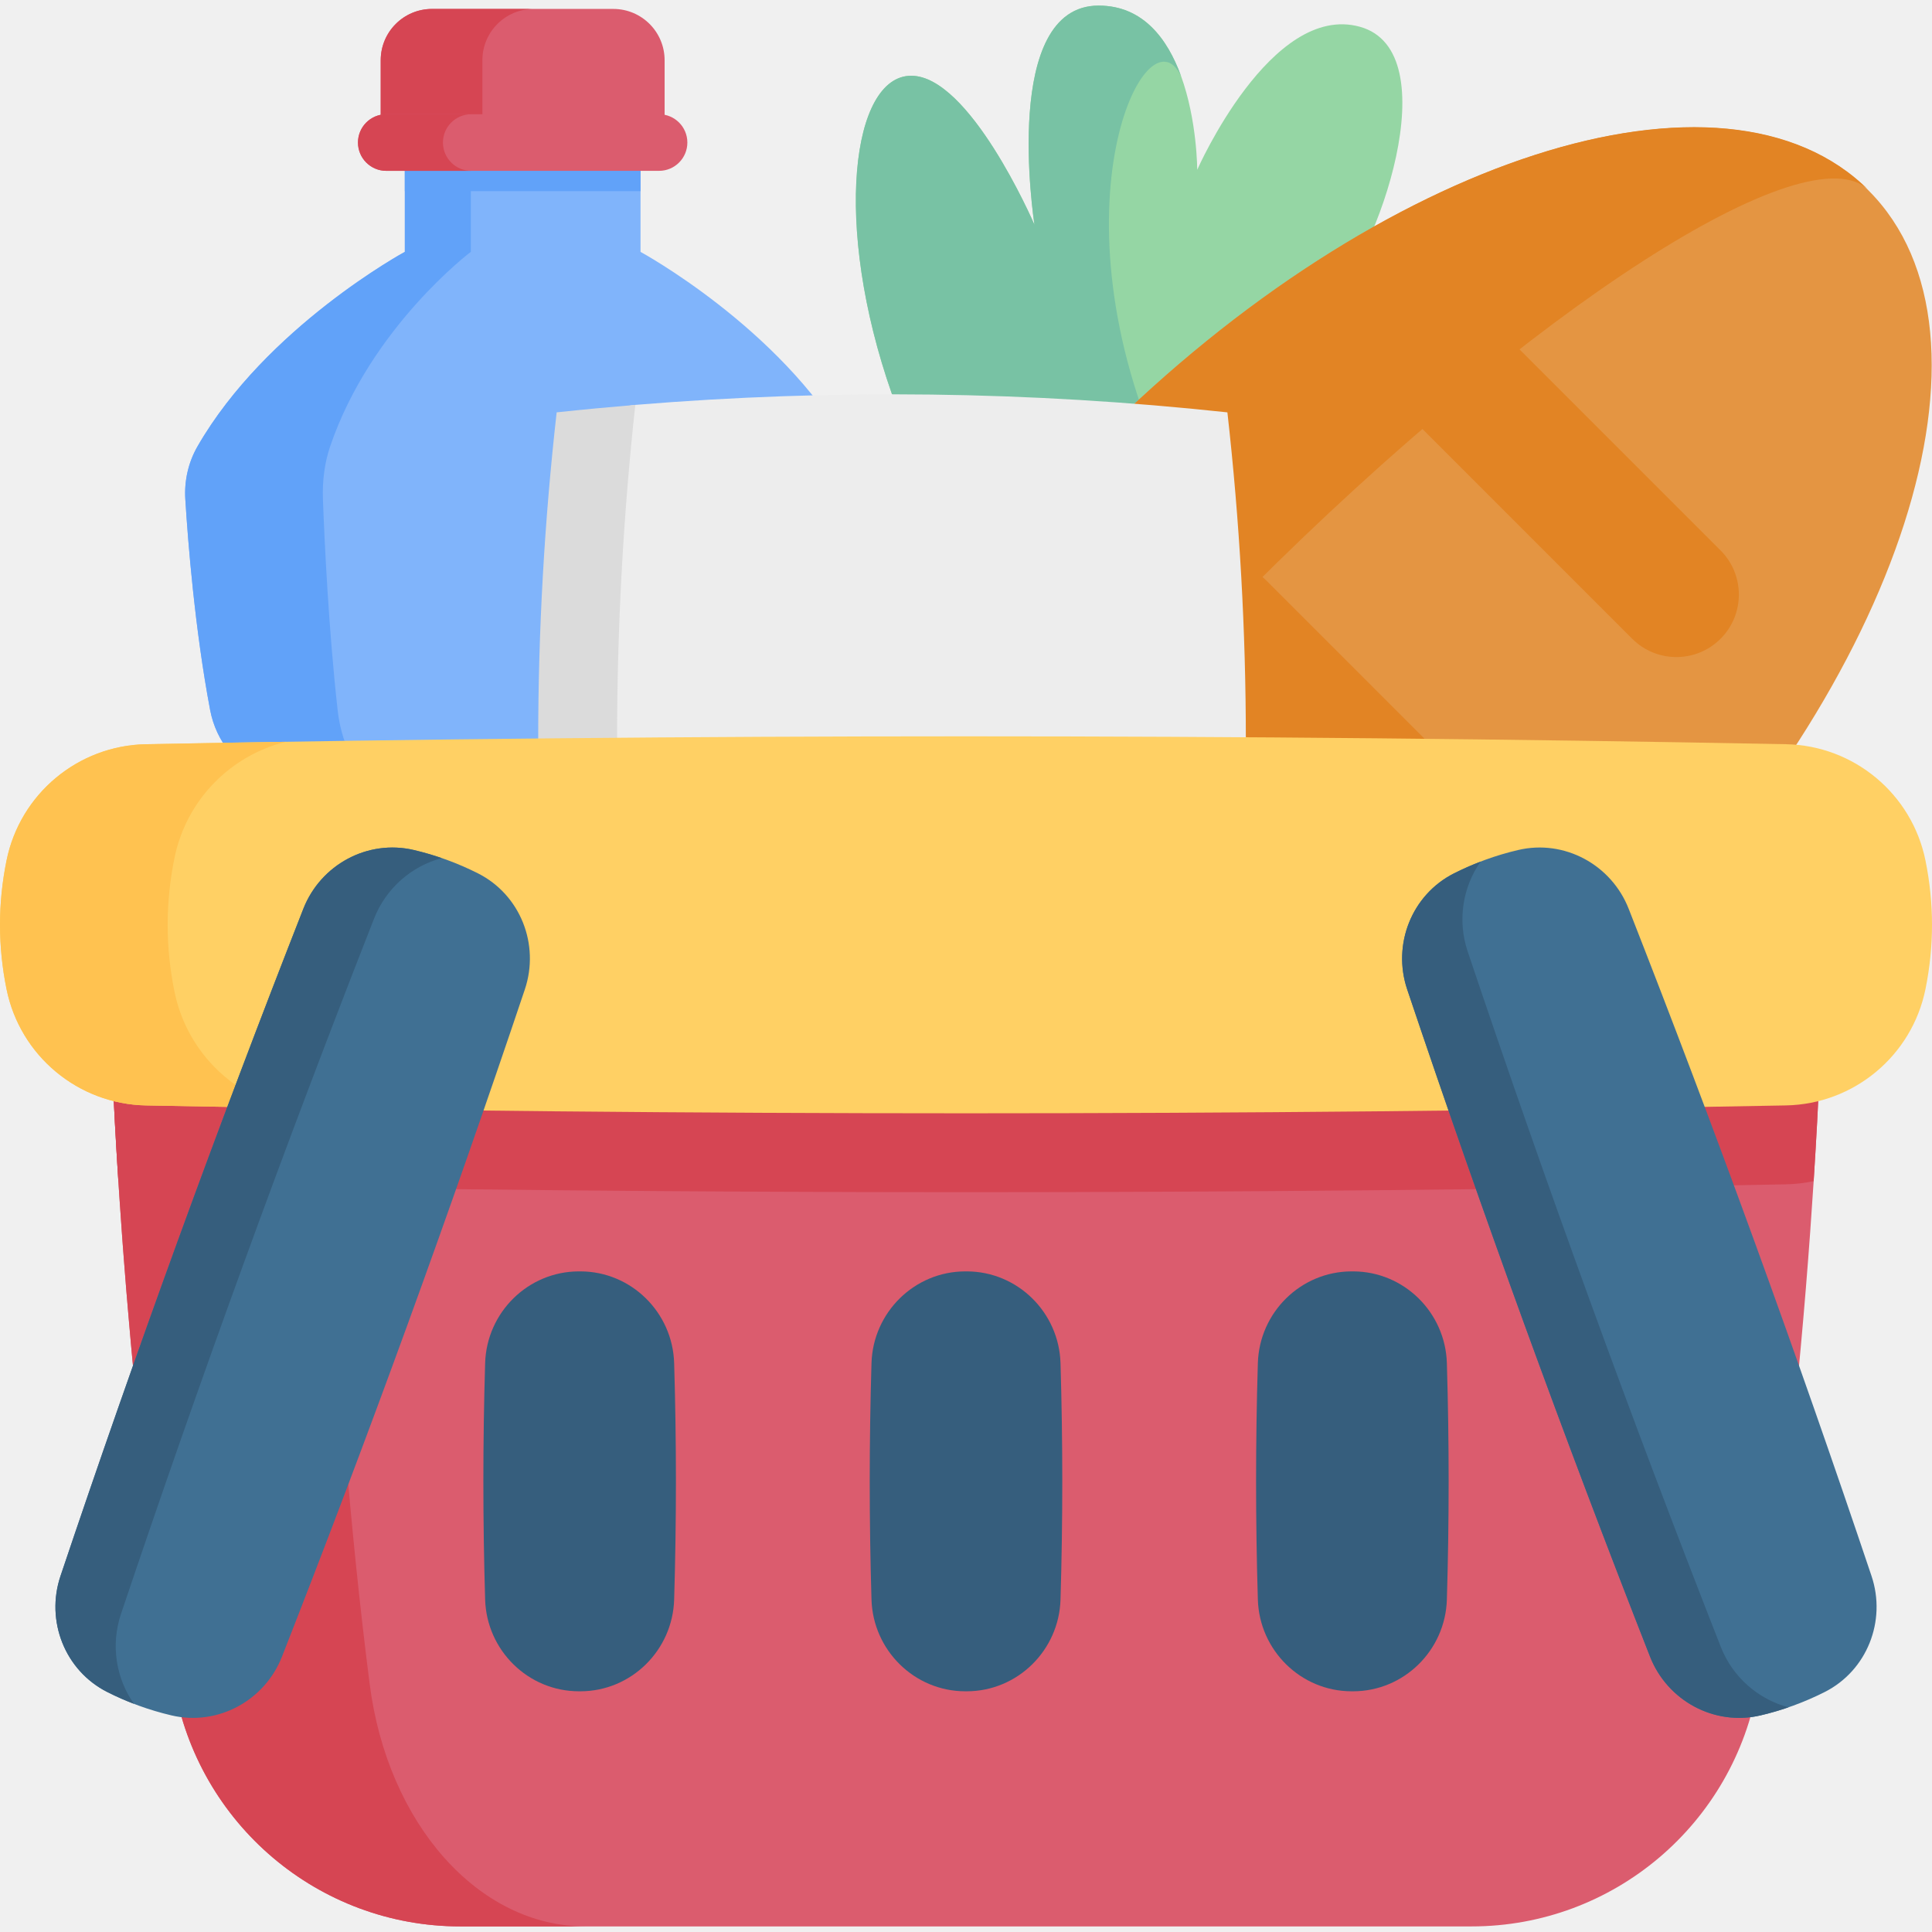
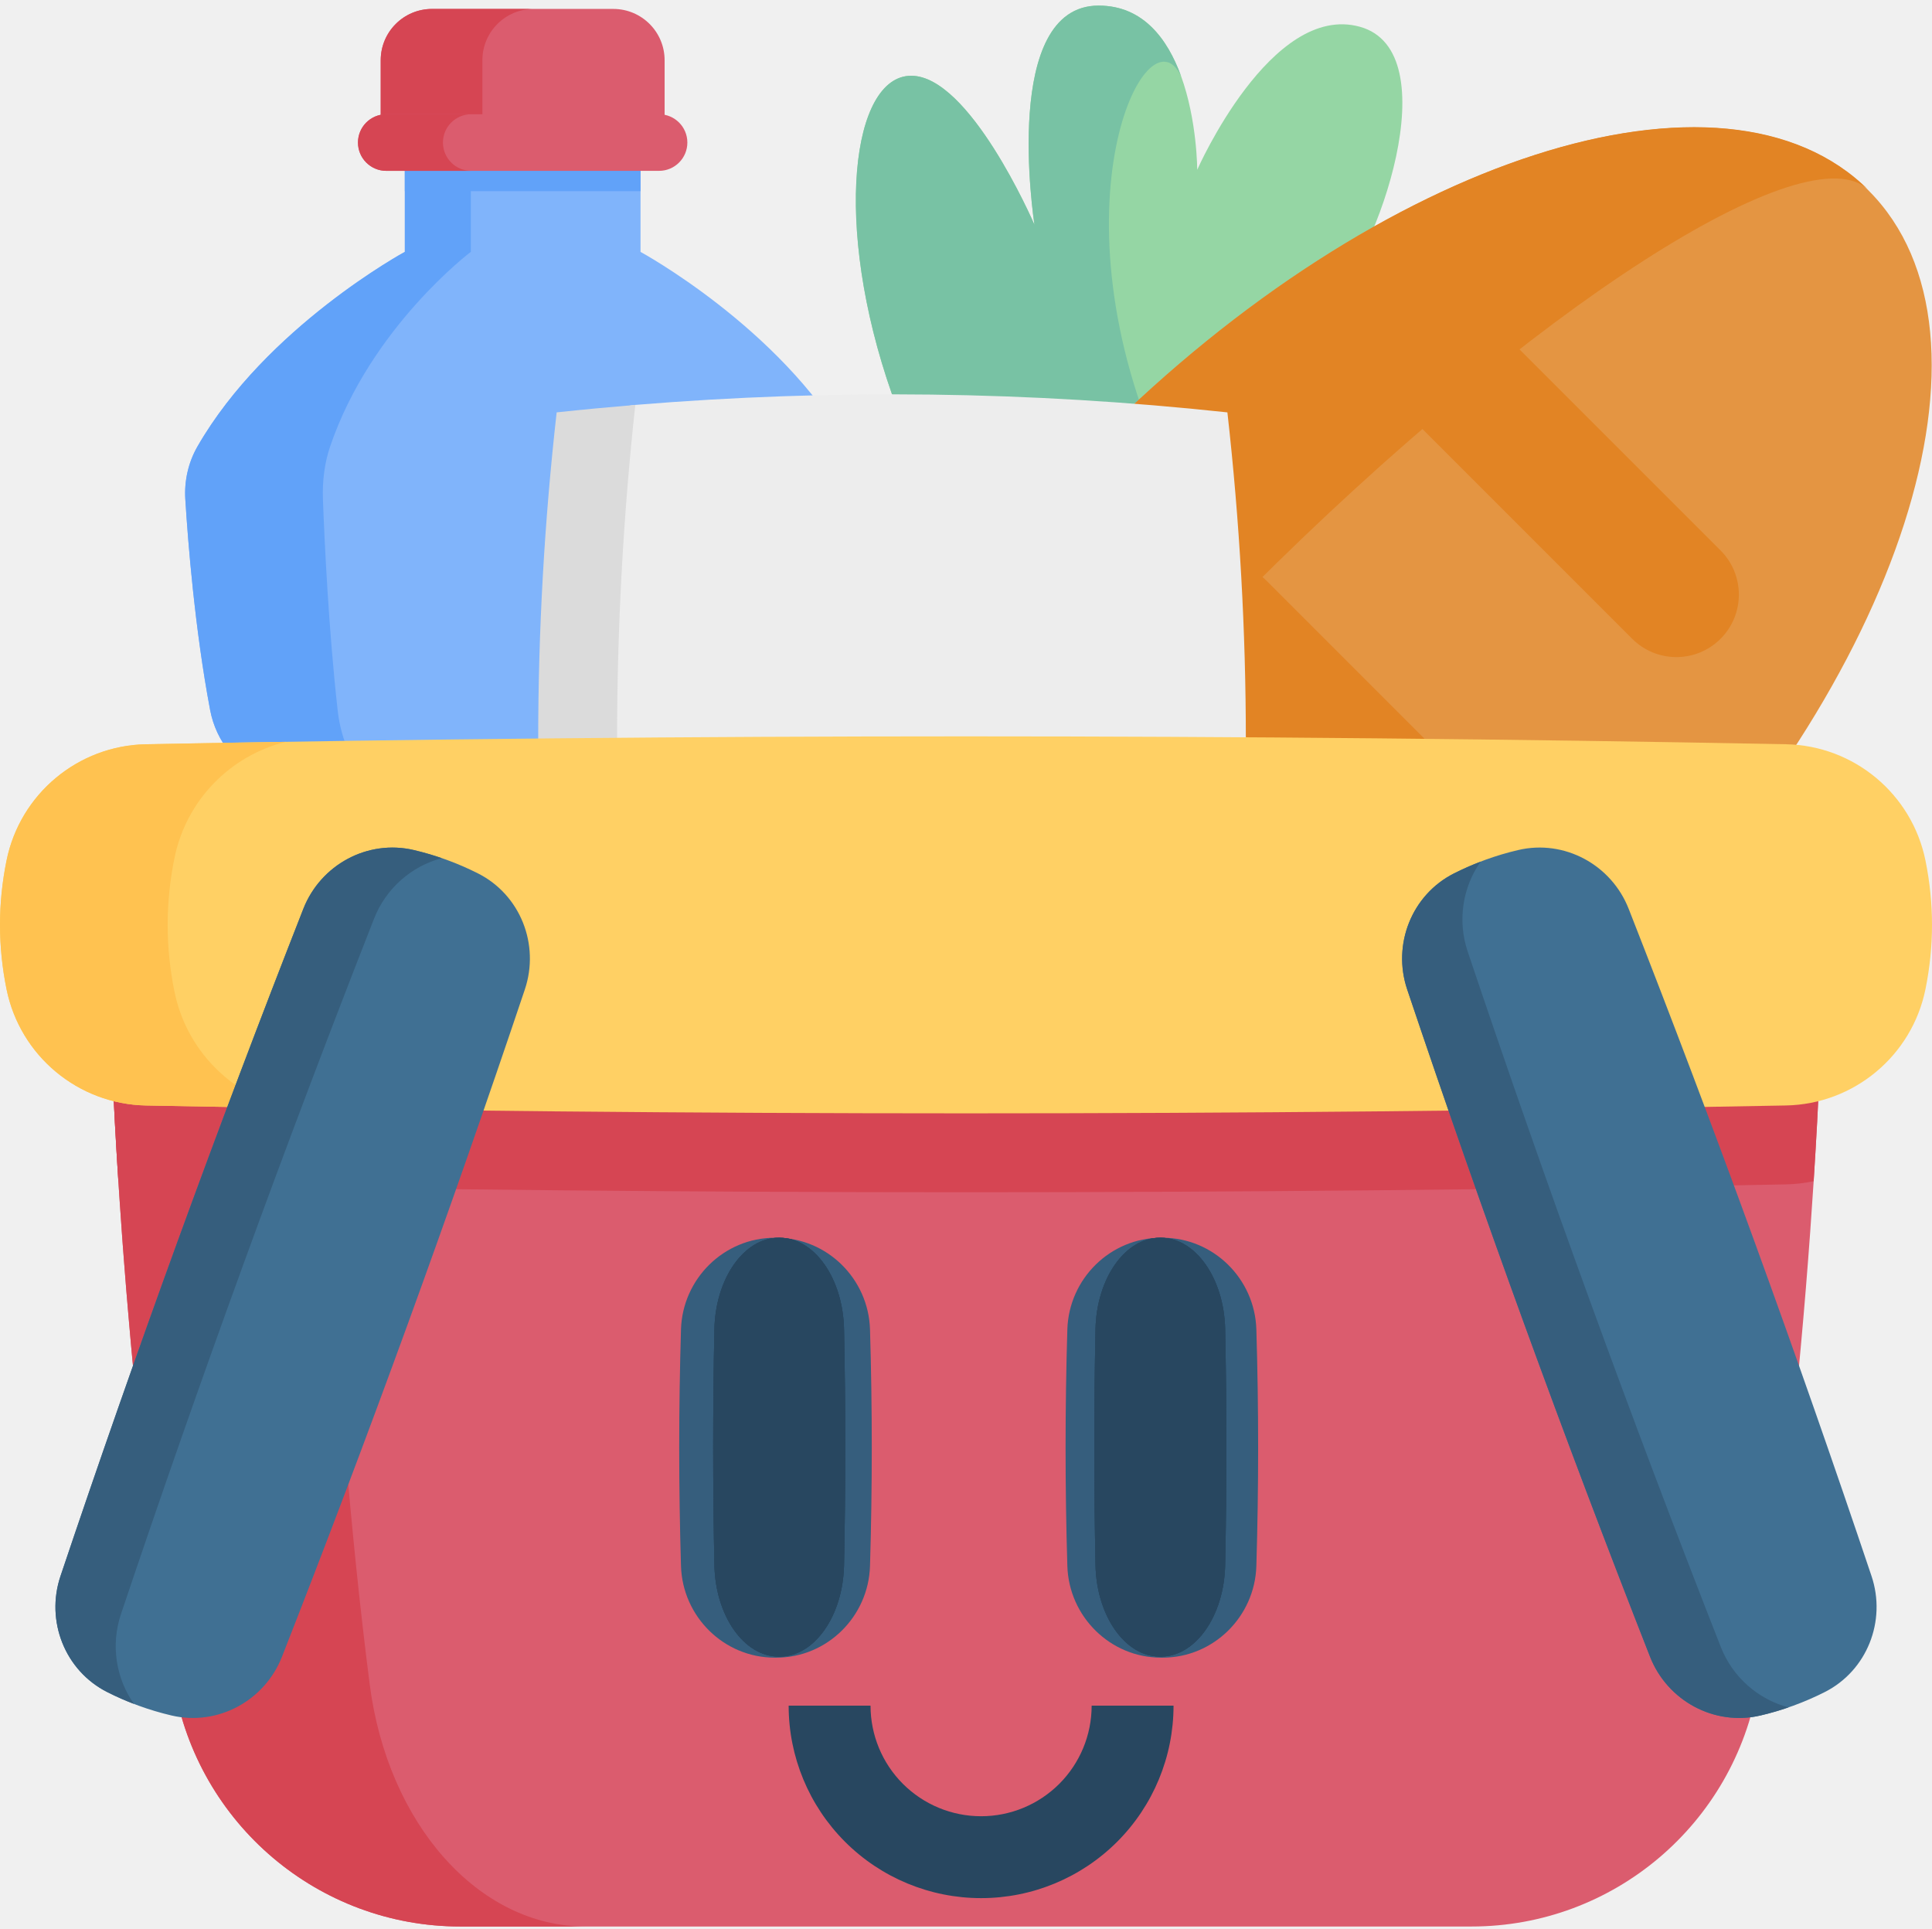
- <svg xmlns="http://www.w3.org/2000/svg" width="512" height="512" viewBox="0 0 512 512" fill="none">
-   <g clip-path="url(#clip0)">
-     <path d="M352.014 80.741C338.797 93.958 314.67 139.811 314.67 139.811L312.836 138.987L236.397 104.497C220.563 59.375 225.796 20.074 241.476 20.074C256.908 20.074 273.617 58.366 274.143 59.561C273.927 58.108 265.345 1.48 291.141 1.48C302.937 1.48 309.406 10.339 312.96 20.064C317.276 31.89 317.276 44.994 317.276 44.994C317.276 44.994 336.829 0.562 360.389 7.094C383.939 13.625 365.241 67.524 352.014 80.741V80.741Z" fill="#95D6A4" />
-     <path d="M308.787 123.555C311.579 129.643 312.846 134.753 312.836 138.987L236.397 104.497C220.563 59.375 225.796 20.074 241.476 20.074C256.908 20.074 273.617 58.366 274.143 59.561C273.927 58.108 265.345 1.48 291.141 1.48C302.937 1.48 309.406 10.339 312.96 20.064L312.95 20.074C303.884 1.479 277.419 55.08 308.787 123.555V123.555Z" fill="#78C2A4" />
-     <path d="M429.497 254.506C503.976 180.027 533.384 88.682 495.182 50.48C456.98 12.278 365.634 41.686 291.156 116.164C216.677 190.643 187.269 281.989 225.471 320.19C263.673 358.392 355.019 328.984 429.497 254.506Z" fill="#E49542" />
-     <path d="M225.513 320.187C187.306 281.98 216.721 190.619 291.204 116.135C365.694 41.644 457.056 12.23 495.263 50.437C479.179 34.353 405.752 81.702 331.261 156.193C256.777 230.676 209.428 304.103 225.513 320.187V320.187Z" fill="#E28424" />
-     <path d="M455.967 145.866L399.835 89.734C393.37 83.269 382.888 83.269 376.422 89.734C369.957 96.199 369.957 106.681 376.422 113.147L432.554 169.279C439.019 175.744 449.501 175.744 455.967 169.279C462.432 162.814 462.432 152.332 455.967 145.866V145.866Z" fill="#E28424" />
-     <path d="M391.791 210.042L335.659 153.91C329.194 147.445 318.712 147.445 312.246 153.91C305.781 160.375 305.781 170.857 312.246 177.323L368.378 233.455C374.843 239.92 385.325 239.92 391.791 233.455C398.256 226.99 398.256 216.508 391.791 210.042Z" fill="#E28424" />
-     <path d="M227.908 132.322C227.208 143.602 225.384 166.658 221.346 188.147C219.76 196.543 214.052 203.528 206.172 206.814C199.095 209.76 191.471 214.654 191.471 222.009C191.471 224.358 191.935 226.459 192.759 228.334H84.261C85.085 226.459 85.549 224.358 85.549 222.009C85.549 214.654 77.926 209.76 70.848 206.814C62.967 203.528 57.26 196.543 55.684 188.147C51.635 166.657 49.812 143.602 49.111 132.322C48.802 127.429 49.904 122.546 52.346 118.291C70.518 86.706 107.285 66.751 107.285 66.751V15.964H169.745V66.752C169.745 66.752 206.512 86.707 224.674 118.292C227.125 122.546 228.217 127.429 227.908 132.322Z" fill="#80B4FB" />
-     <path d="M107.285 32.189H169.745V50.662H107.285V32.189Z" fill="#61A2F9" />
-     <path d="M124.777 29.575V66.741C124.777 66.741 98.25 86.706 87.495 118.291C86.043 122.535 85.394 127.429 85.579 132.322C86.001 143.592 87.073 166.647 89.473 188.147C90.4 196.533 93.779 203.528 98.456 206.814C102.638 209.76 107.151 214.654 107.151 222.009C107.151 224.358 106.883 226.459 106.389 228.334H84.261C85.085 226.459 85.549 224.358 85.549 222.009C85.549 214.654 77.926 209.76 70.848 206.814C62.967 203.528 57.26 196.533 55.684 188.147C51.625 166.657 49.812 143.592 49.111 132.322C48.802 127.429 49.894 122.535 52.346 118.291C70.508 86.706 107.285 66.741 107.285 66.741V37.773L124.777 29.575Z" fill="#61A2F9" />
-     <path d="M162.535 2.366H114.49C106.982 2.366 100.895 8.453 100.895 15.961V37.775H176.13V15.961C176.13 8.453 170.043 2.366 162.535 2.366V2.366Z" fill="#DB5C6E" />
-     <path d="M141.438 2.37C133.931 2.37 127.841 8.45 127.841 15.957V37.775H100.895V15.957C100.895 8.45 106.985 2.37 114.492 2.37H141.438Z" fill="#D64553" />
-     <path d="M482.588 274.62C482.588 274.62 482.135 289.64 480.641 313.004C478.478 346.742 474.151 397.88 465.889 446.319C459.574 483.364 427.577 510.52 389.996 510.52H122.006C84.425 510.52 52.428 483.365 46.113 446.319C37.851 397.88 33.524 346.742 31.361 313.004C29.867 289.64 29.414 274.62 29.414 274.62H482.588Z" fill="#DB5C6E" />
-     <path d="M482.588 274.62C482.588 274.62 482.135 289.64 480.641 313.004C478.261 313.519 475.809 313.808 473.306 313.859C328.432 316.64 183.569 316.64 38.695 313.859C36.192 313.807 33.74 313.519 31.36 313.004C29.866 289.64 29.413 274.62 29.413 274.62H482.588Z" fill="#D64553" />
-     <path d="M155.116 510.521H122.006C84.425 510.521 52.428 483.366 46.113 446.32C32.134 364.349 29.414 274.62 29.414 274.62H85.404C85.404 274.62 87.454 364.348 97.972 446.319C102.732 483.365 126.817 510.521 155.116 510.521V510.521Z" fill="#D64553" />
-     <path d="M325.272 109.279C272.968 103.655 220.664 102.996 168.36 107.301C161.413 107.873 158.818 112.883 151.871 113.63C145.353 171.546 141.002 225.111 147.52 283.027C206.771 289.398 266.022 289.398 325.273 283.027C331.79 225.111 331.79 167.195 325.272 109.279Z" fill="#EDEDED" />
-     <path d="M168.36 285.006C161.417 284.439 154.463 283.78 147.52 283.028C140.999 225.111 140.999 167.195 147.52 109.279C154.463 108.537 161.417 107.878 168.36 107.301C161.922 166.536 161.922 225.771 168.36 285.006Z" fill="#DBDBDB" />
-     <path d="M473.302 292.947C328.435 295.731 183.568 295.731 38.7 292.947C20.688 292.601 5.312 279.779 1.73 262.123C-0.574 250.764 -0.574 239.405 1.73 228.046C5.312 210.39 20.687 197.568 38.7 197.222C183.567 194.438 328.434 194.438 473.302 197.222C491.314 197.568 506.69 210.39 510.272 228.046C512.576 239.405 512.576 250.764 510.272 262.123C506.69 279.779 491.314 292.601 473.302 292.947Z" fill="#FFD064" />
-     <path d="M75.728 293.586C63.387 293.401 51.035 293.184 38.693 292.947C20.685 292.597 5.305 279.781 1.73 262.124C-0.578 250.761 -0.578 239.409 1.73 228.046C5.305 210.389 20.685 197.563 38.693 197.223C51.034 196.986 63.386 196.77 75.728 196.584C61.027 200.231 49.335 212.057 46.234 227.397C43.834 239.193 43.834 250.978 46.234 262.763C49.335 278.102 61.028 289.939 75.728 293.586V293.586Z" fill="#FFC250" />
-     <path d="M153.854 336.932C153.693 336.932 153.532 336.932 153.37 336.932C139.934 336.964 128.97 347.802 128.567 361.232C127.941 382.125 127.941 403.018 128.567 423.911C128.97 437.341 139.934 448.179 153.37 448.211H153.854C167.29 448.179 178.254 437.341 178.657 423.911C179.283 403.018 179.283 382.125 178.657 361.232C178.255 347.802 167.291 336.964 153.854 336.932V336.932Z" fill="#365E7D" />
-     <path d="M256.243 336.932C256.082 336.932 255.921 336.932 255.759 336.932C242.323 336.964 231.359 347.802 230.956 361.232C230.33 382.125 230.33 403.018 230.956 423.911C231.359 437.341 242.323 448.179 255.759 448.211H256.243C269.679 448.179 280.643 437.341 281.046 423.911C281.672 403.018 281.672 382.125 281.046 361.232C280.643 347.802 269.679 336.964 256.243 336.932V336.932Z" fill="#365E7D" />
-     <path d="M358.632 336.932C358.471 336.932 358.31 336.932 358.148 336.932C344.712 336.964 333.748 347.802 333.345 361.232C332.719 382.125 332.719 403.018 333.345 423.911C333.748 437.341 344.712 448.179 358.148 448.211H358.632C372.068 448.179 383.032 437.341 383.435 423.911C384.061 403.018 384.061 382.125 383.435 361.232C383.032 347.802 372.068 336.964 358.632 336.932V336.932Z" fill="#365E7D" />
-     <path d="M126.684 231.458C121.254 228.714 115.577 226.647 109.653 225.259C97.42 222.393 84.975 229.146 80.386 240.842C57.469 299.246 36.017 358.183 16.032 417.654C12.03 429.563 17.222 442.736 28.435 448.404C33.865 451.148 39.542 453.215 45.466 454.603C57.699 457.469 70.144 450.716 74.733 439.02C97.65 380.616 119.102 321.679 139.087 262.208C143.09 250.298 137.898 237.125 126.684 231.458V231.458Z" fill="#407093" />
-     <path d="M35.503 451.538C33.097 450.618 30.737 449.573 28.432 448.405C17.216 442.744 12.026 429.563 16.031 417.657C36.02 358.19 57.47 299.255 80.386 240.843C84.971 229.148 97.416 222.397 109.65 225.26C112.166 225.847 114.633 226.569 117.057 227.408C109.106 229.524 102.305 235.348 99.125 243.454C75.249 304.324 52.897 365.737 32.064 427.703C29.287 435.966 30.76 444.812 35.503 451.538V451.538Z" fill="#365E7D" />
-     <path d="M402.351 225.255C396.427 226.643 390.75 228.709 385.32 231.454C374.107 237.121 368.915 250.294 372.917 262.204C392.903 321.675 414.354 380.612 437.271 439.016C441.86 450.712 454.305 457.465 466.538 454.599C472.462 453.211 478.139 451.145 483.569 448.4C494.782 442.733 499.974 429.56 495.972 417.65C475.986 358.179 454.535 299.242 431.618 240.838C427.029 229.142 414.584 222.388 402.351 225.255V225.255Z" fill="#407093" />
-     <path d="M473.967 452.455C471.533 453.297 469.053 454.013 466.537 454.6C454.307 457.473 441.859 450.712 437.273 439.017C414.361 380.614 392.91 321.679 372.918 262.203C368.913 250.297 374.107 237.126 385.319 231.455C387.624 230.287 389.978 229.255 392.374 228.339C387.643 235.071 386.177 243.903 388.951 252.157C409.787 314.133 432.14 375.546 456.012 436.406C459.195 444.522 466.01 450.352 473.967 452.455V452.455Z" fill="#365E7D" />
-     <path d="M174.658 45.275H102.367C98.225 45.275 94.867 41.917 94.867 37.775C94.867 33.633 98.225 30.275 102.367 30.275H174.658C178.8 30.275 182.158 33.633 182.158 37.775C182.158 41.917 178.8 45.275 174.658 45.275Z" fill="#DB5C6E" />
-     <path d="M124.887 45.275H102.367C98.217 45.275 94.867 41.915 94.867 37.775C94.867 33.635 98.217 30.275 102.367 30.275H124.887C120.737 30.275 117.387 33.635 117.387 37.775C117.387 41.915 120.737 45.275 124.887 45.275Z" fill="#D64553" />
-   </g>
-   <defs>
-     <clipPath id="clip0">
-       <rect width="512" height="512" fill="white" />
-     </clipPath>
-   </defs>
+ <svg xmlns="http://www.w3.org/2000/svg" width="512" height="511" viewBox="0 0 512 511" fill="none">
+   <path d="M352.014 80.741C338.797 93.958 314.67 139.811 314.67 139.811L312.836 138.987L236.397 104.497C220.563 59.375 225.796 20.074 241.476 20.074C256.908 20.074 273.617 58.366 274.143 59.561C273.927 58.108 265.345 1.48 291.141 1.48C302.937 1.48 309.406 10.339 312.96 20.064C317.276 31.89 317.276 44.994 317.276 44.994C317.276 44.994 336.829 0.562 360.389 7.094C383.939 13.625 365.241 67.524 352.014 80.741V80.741Z" fill="#95D6A4" />
+   <path d="M308.787 123.555C311.579 129.643 312.846 134.753 312.836 138.987L236.397 104.497C220.563 59.375 225.796 20.074 241.476 20.074C256.908 20.074 273.617 58.366 274.143 59.561C273.927 58.108 265.345 1.48 291.141 1.48C302.937 1.48 309.406 10.339 312.96 20.064L312.95 20.074C303.884 1.479 277.419 55.08 308.787 123.555V123.555Z" fill="#78C2A4" />
+   <path d="M429.497 254.506C503.976 180.028 533.384 88.682 495.182 50.48C456.98 12.278 365.634 41.686 291.156 116.165C216.677 190.643 187.269 281.989 225.471 320.191C263.673 358.392 355.019 328.985 429.497 254.506Z" fill="#E49542" />
+   <path d="M225.513 320.187C187.306 281.98 216.721 190.619 291.204 116.135C365.694 41.644 457.056 12.23 495.263 50.437C479.179 34.353 405.752 81.702 331.261 156.193C256.777 230.676 209.428 304.103 225.513 320.187V320.187Z" fill="#E28424" />
+   <path d="M455.967 145.866L399.835 89.734C393.37 83.269 382.888 83.269 376.422 89.734C369.957 96.199 369.957 106.681 376.422 113.147L432.554 169.279C439.019 175.744 449.501 175.744 455.967 169.279C462.432 162.814 462.432 152.332 455.967 145.866V145.866Z" fill="#E28424" />
+   <path d="M391.791 210.042L335.659 153.91C329.194 147.445 318.712 147.445 312.246 153.91C305.781 160.375 305.781 170.857 312.246 177.323L368.378 233.455C374.843 239.92 385.325 239.92 391.791 233.455C398.256 226.99 398.256 216.508 391.791 210.042Z" fill="#E28424" />
+   <path d="M227.908 132.322C227.208 143.602 225.384 166.658 221.346 188.147C219.76 196.543 214.052 203.528 206.172 206.814C199.095 209.76 191.471 214.654 191.471 222.009C191.471 224.358 191.935 226.459 192.759 228.334H84.261C85.085 226.459 85.549 224.358 85.549 222.009C85.549 214.654 77.926 209.76 70.848 206.814C62.967 203.528 57.26 196.543 55.684 188.147C51.635 166.657 49.812 143.602 49.111 132.322C48.802 127.429 49.904 122.546 52.346 118.291C70.518 86.706 107.285 66.751 107.285 66.751V15.964H169.745V66.752C169.745 66.752 206.512 86.707 224.674 118.292C227.125 122.546 228.217 127.429 227.908 132.322Z" fill="#80B4FB" />
+   <path d="M107.285 32.189H169.745V50.662H107.285V32.189Z" fill="#61A2F9" />
+   <path d="M124.777 29.575V66.741C124.777 66.741 98.25 86.706 87.495 118.291C86.043 122.535 85.394 127.429 85.579 132.322C86.001 143.592 87.073 166.647 89.473 188.147C90.4 196.533 93.779 203.528 98.456 206.814C102.638 209.76 107.151 214.654 107.151 222.009C107.151 224.358 106.883 226.459 106.389 228.334H84.261C85.085 226.459 85.549 224.358 85.549 222.009C85.549 214.654 77.926 209.76 70.848 206.814C62.967 203.528 57.26 196.533 55.684 188.147C51.625 166.657 49.812 143.592 49.111 132.322C48.802 127.429 49.894 122.535 52.346 118.291C70.508 86.706 107.285 66.741 107.285 66.741V37.773L124.777 29.575Z" fill="#61A2F9" />
+   <path d="M162.535 2.366H114.49C106.982 2.366 100.895 8.453 100.895 15.961V37.775H176.13V15.961C176.13 8.453 170.043 2.366 162.535 2.366V2.366Z" fill="#DB5C6E" />
+   <path d="M141.438 2.37C133.931 2.37 127.841 8.45 127.841 15.957V37.775H100.895V15.957C100.895 8.45 106.985 2.37 114.492 2.37H141.438Z" fill="#D64553" />
+   <path d="M482.588 274.62C482.588 274.62 482.135 289.64 480.641 313.004C478.478 346.742 474.151 397.88 465.889 446.319C459.574 483.364 427.577 510.52 389.996 510.52H122.006C84.425 510.52 52.428 483.365 46.113 446.319C37.851 397.88 33.524 346.742 31.361 313.004C29.867 289.64 29.414 274.62 29.414 274.62H482.588Z" fill="#DB5C6E" />
+   <path d="M482.588 274.62C482.588 274.62 482.135 289.64 480.641 313.004C478.261 313.519 475.809 313.808 473.306 313.859C328.432 316.64 183.569 316.64 38.695 313.859C36.192 313.807 33.74 313.519 31.36 313.004C29.866 289.64 29.413 274.62 29.413 274.62H482.588Z" fill="#D64553" />
+   <path d="M155.116 510.521H122.006C84.425 510.521 52.428 483.366 46.113 446.32C32.134 364.349 29.414 274.62 29.414 274.62H85.404C85.404 274.62 87.454 364.348 97.972 446.319C102.732 483.365 126.817 510.521 155.116 510.521V510.521Z" fill="#D64553" />
+   <path d="M325.272 109.279C272.968 103.655 220.664 102.996 168.36 107.301C161.413 107.873 158.818 112.883 151.871 113.63C145.353 171.546 141.002 225.111 147.52 283.027C206.771 289.398 266.022 289.398 325.273 283.027C331.79 225.111 331.79 167.195 325.272 109.279Z" fill="#EDEDED" />
+   <path d="M168.36 285.006C161.417 284.439 154.463 283.78 147.52 283.028C140.999 225.111 140.999 167.195 147.52 109.279C154.463 108.537 161.417 107.878 168.36 107.301C161.922 166.536 161.922 225.771 168.36 285.006Z" fill="#DBDBDB" />
+   <path d="M473.302 292.947C328.435 295.731 183.568 295.731 38.7 292.947C20.688 292.601 5.312 279.779 1.73 262.123C-0.574 250.764 -0.574 239.405 1.73 228.046C5.312 210.39 20.687 197.568 38.7 197.222C183.567 194.438 328.434 194.438 473.302 197.222C491.314 197.568 506.69 210.39 510.272 228.046C512.576 239.405 512.576 250.764 510.272 262.123C506.69 279.779 491.314 292.601 473.302 292.947Z" fill="#FFD064" />
+   <path d="M75.728 293.586C63.387 293.401 51.035 293.184 38.693 292.947C20.685 292.597 5.305 279.781 1.73 262.124C-0.578 250.761 -0.578 239.409 1.73 228.046C5.305 210.389 20.685 197.563 38.693 197.223C51.034 196.986 63.386 196.77 75.728 196.584C61.027 200.231 49.335 212.057 46.234 227.397C43.834 239.193 43.834 250.978 46.234 262.763C49.335 278.102 61.028 289.939 75.728 293.586V293.586Z" fill="#FFC250" />
+   <path d="M205.757 328C205.596 328 205.435 328 205.273 328C191.836 328.032 180.873 338.87 180.47 352.3C179.843 373.193 179.843 394.086 180.47 414.979C180.873 428.409 191.836 439.247 205.273 439.279H205.757C219.193 439.247 230.157 428.409 230.56 414.979C231.186 394.086 231.186 373.193 230.56 352.3C230.158 338.87 219.194 328.032 205.757 328V328Z" fill="#365E7D" />
+   <path d="M308.146 328C307.985 328 307.824 328 307.662 328C294.226 328.032 283.262 338.87 282.859 352.3C282.233 373.193 282.233 394.086 282.859 414.979C283.262 428.409 294.226 439.247 307.662 439.279H308.146C321.582 439.247 332.546 428.409 332.949 414.979C333.575 394.086 333.575 373.193 332.949 352.3C332.546 338.87 321.582 328.032 308.146 328V328Z" fill="#365E7D" />
+   <path d="M307.666 328C307.556 328 307.445 328 307.334 328C298.118 328.032 290.598 338.843 290.322 352.239C289.893 373.08 289.893 393.92 290.322 414.761C290.598 428.157 298.118 438.968 307.334 439H307.666C316.882 438.968 324.402 428.157 324.678 414.761C325.107 393.92 325.107 373.08 324.678 352.239C324.402 338.843 316.882 328.032 307.666 328V328Z" fill="#284760" />
+   <path d="M307.666 328C307.556 328 307.445 328 307.334 328C298.118 328.032 290.598 338.843 290.322 352.239C289.893 373.08 289.893 393.92 290.322 414.761C290.598 428.157 298.118 438.968 307.334 439H307.666C316.882 438.968 324.402 428.157 324.678 414.761C325.107 393.92 325.107 373.08 324.678 352.239C324.402 338.843 316.882 328.032 307.666 328V328Z" fill="#284760" />
+   <path d="M307.666 328C307.556 328 307.445 328 307.334 328C298.118 328.032 290.598 338.843 290.322 352.239C289.893 373.08 289.893 393.92 290.322 414.761C290.598 428.157 298.118 438.968 307.334 439H307.666C316.882 438.968 324.402 428.157 324.678 414.761C325.107 393.92 325.107 373.08 324.678 352.239C324.402 338.843 316.882 328.032 307.666 328V328Z" fill="#284760" />
+   <path d="M206.666 328C206.556 328 206.445 328 206.334 328C197.118 328.032 189.598 338.843 189.322 352.239C188.893 373.08 188.893 393.92 189.322 414.761C189.598 428.157 197.118 438.968 206.334 439H206.666C215.882 438.968 223.402 428.157 223.678 414.761C224.107 393.92 224.107 373.08 223.678 352.239C223.402 338.843 215.882 328.032 206.666 328V328Z" fill="#284760" />
+   <path d="M206.666 328C206.556 328 206.445 328 206.334 328C197.118 328.032 189.598 338.843 189.322 352.239C188.893 373.08 188.893 393.92 189.322 414.761C189.598 428.157 197.118 438.968 206.334 439H206.666C215.882 438.968 223.402 428.157 223.678 414.761C224.107 393.92 224.107 373.08 223.678 352.239C223.402 338.843 215.882 328.032 206.666 328V328Z" fill="#284760" />
+   <path d="M206.666 328C206.556 328 206.445 328 206.334 328C197.118 328.032 189.598 338.843 189.322 352.239C188.893 373.08 188.893 393.92 189.322 414.761C189.598 428.157 197.118 438.968 206.334 439H206.666C215.882 438.968 223.402 428.157 223.678 414.761C224.107 393.92 224.107 373.08 223.678 352.239C223.402 338.843 215.882 328.032 206.666 328V328Z" fill="#284760" />
+   <path d="M126.684 231.458C121.254 228.714 115.577 226.647 109.653 225.259C97.42 222.393 84.975 229.146 80.386 240.842C57.469 299.246 36.017 358.183 16.032 417.654C12.03 429.563 17.222 442.736 28.435 448.404C33.865 451.148 39.542 453.215 45.466 454.603C57.699 457.469 70.144 450.716 74.733 439.02C97.65 380.616 119.102 321.679 139.087 262.208C143.09 250.298 137.898 237.125 126.684 231.458V231.458Z" fill="#407093" />
+   <path d="M35.503 451.538C33.097 450.618 30.737 449.573 28.432 448.405C17.216 442.744 12.026 429.563 16.031 417.657C36.02 358.19 57.47 299.255 80.386 240.843C84.971 229.148 97.416 222.397 109.65 225.26C112.166 225.847 114.633 226.569 117.057 227.408C109.106 229.524 102.305 235.348 99.125 243.454C75.249 304.324 52.897 365.737 32.064 427.703C29.287 435.966 30.76 444.812 35.503 451.538V451.538Z" fill="#365E7D" />
+   <path d="M402.351 225.255C396.427 226.643 390.75 228.709 385.32 231.454C374.107 237.121 368.915 250.294 372.917 262.204C392.903 321.675 414.354 380.612 437.271 439.016C441.86 450.712 454.305 457.465 466.538 454.599C472.462 453.211 478.139 451.145 483.569 448.4C494.782 442.733 499.974 429.56 495.972 417.65C475.986 358.179 454.535 299.242 431.618 240.838C427.029 229.142 414.584 222.388 402.351 225.255V225.255Z" fill="#407093" />
+   <path d="M473.967 452.455C471.533 453.297 469.053 454.013 466.537 454.6C454.307 457.473 441.859 450.712 437.273 439.017C414.361 380.614 392.91 321.679 372.918 262.203C368.913 250.297 374.107 237.126 385.319 231.455C387.624 230.287 389.978 229.255 392.374 228.339C387.643 235.071 386.177 243.903 388.951 252.157C409.787 314.133 432.14 375.546 456.012 436.406C459.195 444.522 466.01 450.352 473.967 452.455V452.455Z" fill="#365E7D" />
+   <path d="M174.658 45.275H102.367C98.225 45.275 94.867 41.917 94.867 37.775C94.867 33.633 98.225 30.275 102.367 30.275H174.658C178.8 30.275 182.158 33.633 182.158 37.775C182.158 41.917 178.8 45.275 174.658 45.275Z" fill="#DB5C6E" />
+   <path d="M124.887 45.275H102.367C98.217 45.275 94.867 41.915 94.867 37.775C94.867 33.635 98.217 30.275 102.367 30.275H124.887C120.737 30.275 117.387 33.635 117.387 37.775C117.387 41.915 120.737 45.275 124.887 45.275Z" fill="#D64553" />
+   <path d="M311 452C311 465.526 305.627 478.498 296.062 488.062C286.498 497.627 273.526 503 260 503C246.474 503 233.502 497.627 223.938 488.062C214.373 478.498 209 465.526 209 452L230.701 452C230.701 459.771 233.788 467.223 239.282 472.718C244.777 478.212 252.229 481.299 260 481.299C267.771 481.299 275.223 478.212 280.718 472.718C286.212 467.223 289.299 459.771 289.299 452H311Z" fill="#284760" />
</svg>
